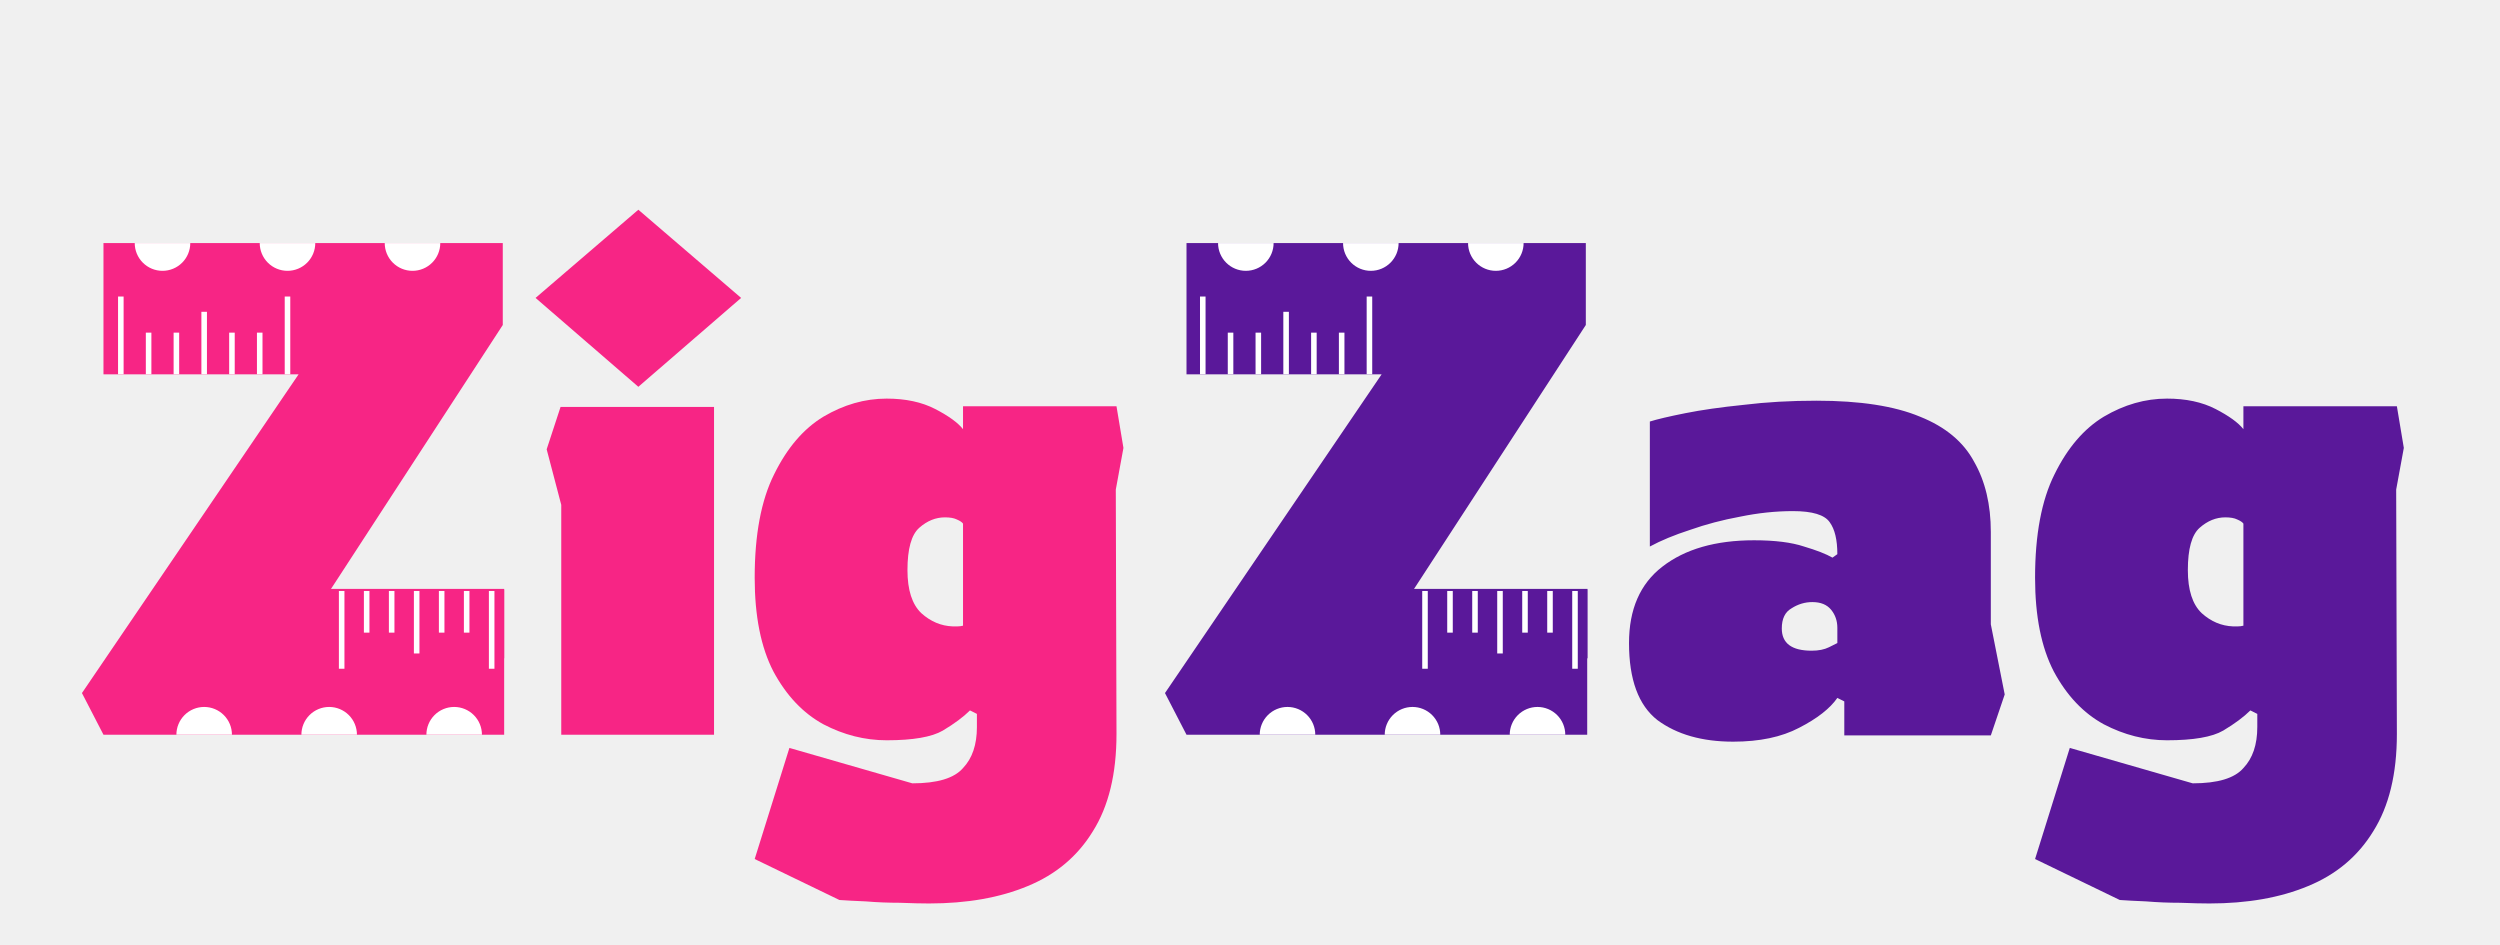
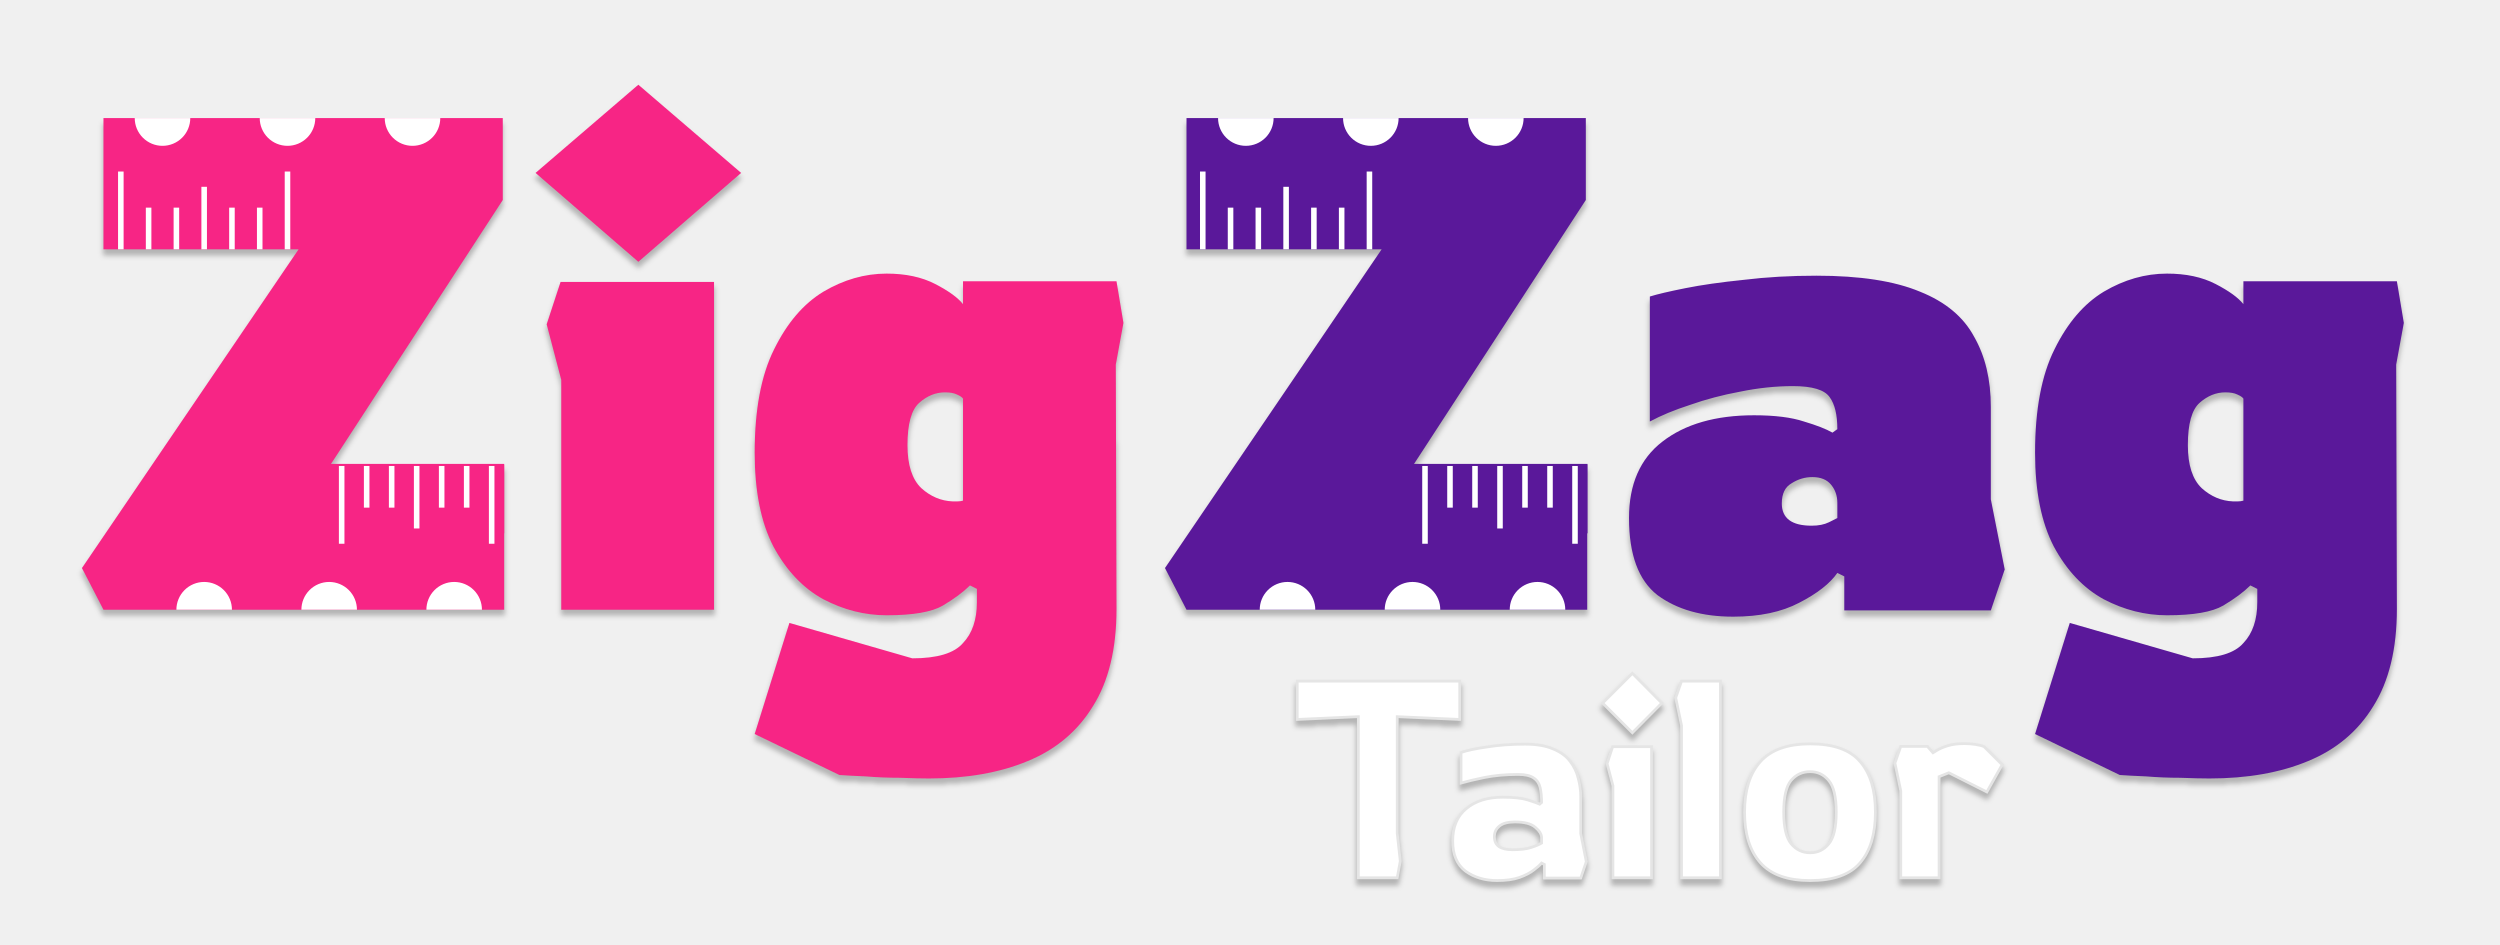
<svg xmlns="http://www.w3.org/2000/svg" width="1800" height="680" viewBox="0 0 1800 680" fill="none">
-   <path d="M74.5 529L59 499L215 269.5H74.5V175H362V234L231.5 434.5H247L363 424.5V529H74.5ZM459.602 278.5L385.602 214.5L459.602 151L533.602 214.5L459.602 278.5ZM404.102 529V363.5L393.602 323.5L403.602 293H514.102V529H404.102ZM668.875 650.5C663.542 650.5 656.542 650.333 647.875 650C639.542 650 631.375 649.667 623.375 649C615.375 648.667 609.042 648.333 604.375 648L543.375 618.5L568.375 538.5L656.875 564C674.875 564 687.042 560.333 693.375 553C700.042 546 703.375 536.167 703.375 523.5V514L698.375 511.5C693.708 516.167 687.208 521 678.875 526C670.875 530.667 657.375 533 638.375 533C622.708 533 607.542 529.167 592.875 521.5C578.208 513.5 566.208 500.833 556.875 483.5C547.875 466.167 543.375 443.667 543.375 416C543.375 385 548.042 360.167 557.375 341.5C566.708 322.5 578.542 308.667 592.875 300C607.542 291.333 622.708 287 638.375 287C652.042 287 663.708 289.5 673.375 294.5C683.042 299.5 689.708 304.333 693.375 309V292.5H803.875L808.875 322.5L803.375 352.5L803.875 528.5C803.875 557.167 798.208 580.5 786.875 598.5C775.875 616.5 760.208 629.667 739.875 638C719.875 646.333 696.208 650.5 668.875 650.5ZM685.875 451C687.208 451 688.375 451 689.375 451C690.708 451 692.042 450.833 693.375 450.5V377C692.708 376 691.208 375 688.875 374C686.875 373 684.042 372.5 680.375 372.5C673.708 372.5 667.542 375 661.875 380C656.208 385 653.375 395.167 653.375 410.5C653.375 424.833 656.708 435.167 663.375 441.5C670.042 447.5 677.542 450.667 685.875 451Z" fill="#F72585" />
-   <path d="M854.285 529L838.785 499L994.785 269.5H854.285V175H1141.79V234L1011.29 434.5H1026.79L1142.79 424.5V529H854.285ZM1247.89 534C1225.55 534 1207.39 528.833 1193.39 518.5C1179.72 507.833 1172.89 489.333 1172.89 463C1172.89 438.667 1180.89 420.333 1196.89 408C1213.22 395.333 1235.22 389 1262.89 389C1277.89 389 1289.89 390.5 1298.89 393.5C1307.89 396.167 1314.72 398.833 1319.39 401.5L1322.89 399C1322.89 388.667 1321.05 381 1317.39 376C1313.72 370.667 1304.89 368 1290.89 368C1278.55 368 1265.89 369.333 1252.89 372C1240.22 374.333 1228.22 377.5 1216.89 381.5C1205.55 385.167 1195.89 389.167 1187.89 393.5V303.5C1193.22 301.833 1201.72 299.833 1213.39 297.5C1225.05 295.167 1239.05 293.167 1255.39 291.5C1271.72 289.5 1289.22 288.5 1307.89 288.5C1339.22 288.5 1364.05 292.333 1382.39 300C1400.72 307.333 1413.72 318.167 1421.39 332.5C1429.39 346.5 1433.39 363.333 1433.39 383V449.5L1443.39 500L1433.39 529.5H1327.89V505L1322.89 502.5C1317.55 510.167 1308.39 517.333 1295.39 524C1282.72 530.667 1266.89 534 1247.89 534ZM1304.39 468.5C1309.39 468.5 1313.55 467.667 1316.89 466C1320.22 464.333 1322.22 463.333 1322.89 463V452C1322.89 447 1321.39 442.667 1318.39 439C1315.39 435.333 1310.89 433.5 1304.89 433.5C1299.55 433.5 1294.55 435 1289.89 438C1285.22 440.667 1282.89 445.5 1282.89 452.5C1282.89 463.167 1290.05 468.5 1304.39 468.5ZM1590.75 650.5C1585.42 650.5 1578.42 650.333 1569.75 650C1561.42 650 1553.25 649.667 1545.25 649C1537.25 648.667 1530.92 648.333 1526.25 648L1465.25 618.5L1490.25 538.5L1578.75 564C1596.75 564 1608.92 560.333 1615.25 553C1621.92 546 1625.25 536.167 1625.25 523.5V514L1620.25 511.5C1615.58 516.167 1609.08 521 1600.75 526C1592.75 530.667 1579.25 533 1560.25 533C1544.58 533 1529.42 529.167 1514.75 521.5C1500.08 513.5 1488.08 500.833 1478.75 483.5C1469.75 466.167 1465.25 443.667 1465.25 416C1465.25 385 1469.92 360.167 1479.25 341.5C1488.58 322.5 1500.42 308.667 1514.75 300C1529.42 291.333 1544.58 287 1560.25 287C1573.92 287 1585.58 289.5 1595.25 294.5C1604.92 299.5 1611.58 304.333 1615.25 309V292.5H1725.75L1730.75 322.5L1725.25 352.5L1725.75 528.5C1725.75 557.167 1720.08 580.5 1708.75 598.5C1697.75 616.5 1682.08 629.667 1661.75 638C1641.75 646.333 1618.08 650.5 1590.75 650.5ZM1607.75 451C1609.08 451 1610.25 451 1611.25 451C1612.58 451 1613.92 450.833 1615.25 450.5V377C1614.58 376 1613.08 375 1610.75 374C1608.75 373 1605.92 372.5 1602.25 372.5C1595.58 372.5 1589.42 375 1583.75 380C1578.08 385 1575.25 395.167 1575.25 410.5C1575.25 424.833 1578.58 435.167 1585.25 441.5C1591.92 447.5 1599.42 450.667 1607.75 451Z" fill="#5A189A" />
-   <path d="M137 175C137 177.626 136.483 180.227 135.478 182.654C134.472 185.08 132.999 187.285 131.142 189.142C129.285 190.999 127.08 192.472 124.654 193.478C122.227 194.483 119.626 195 117 195C114.374 195 111.773 194.483 109.346 193.478C106.92 192.472 104.715 190.999 102.858 189.142C101.001 187.285 99.528 185.08 98.522 182.654C97.517 180.227 97 177.626 97 175L117 175H137Z" fill="white" />
-   <path d="M227 175C227 180.304 224.893 185.391 221.142 189.142C217.391 192.893 212.304 195 207 195C201.696 195 196.609 192.893 192.858 189.142C189.107 185.391 187 180.304 187 175L207 175H227Z" fill="white" />
-   <path d="M317 175C317 177.626 316.483 180.227 315.478 182.654C314.472 185.08 312.999 187.285 311.142 189.142C309.285 190.999 307.08 192.472 304.654 193.478C302.227 194.483 299.626 195 297 195C294.374 195 291.773 194.483 289.346 193.478C286.92 192.472 284.715 190.999 282.858 189.142C281.001 187.285 279.528 185.08 278.522 182.654C277.517 180.227 277 177.626 277 175L297 175H317Z" fill="white" />
-   <path d="M167 529C167 526.374 166.483 523.773 165.478 521.346C164.472 518.92 162.999 516.715 161.142 514.858C159.285 513.001 157.08 511.528 154.654 510.522C152.227 509.517 149.626 509 147 509C144.374 509 141.773 509.517 139.346 510.522C136.92 511.528 134.715 513.001 132.858 514.858C131.001 516.715 129.528 518.92 128.522 521.346C127.517 523.773 127 526.374 127 529L147 529H167Z" fill="white" />
-   <path d="M257 529C257 523.696 254.893 518.609 251.142 514.858C247.391 511.107 242.304 509 237 509C231.696 509 226.609 511.107 222.858 514.858C219.107 518.609 217 523.696 217 529L237 529H257Z" fill="white" />
-   <path d="M347 529C347 523.696 344.893 518.609 341.142 514.858C337.391 511.107 332.304 509 327 509C321.696 509 316.609 511.107 312.858 514.858C309.107 518.609 307 523.696 307 529L327 529H347Z" fill="white" />
-   <path d="M917 175C917 180.304 914.893 185.391 911.142 189.142C907.391 192.893 902.304 195 897 195C891.696 195 886.609 192.893 882.858 189.142C879.107 185.391 877 180.304 877 175L897 175H917Z" fill="white" />
-   <path d="M1007 175C1007 177.626 1006.48 180.227 1005.48 182.654C1004.47 185.08 1003 187.285 1001.14 189.142C999.285 190.999 997.08 192.472 994.654 193.478C992.227 194.483 989.626 195 987 195C984.374 195 981.773 194.483 979.346 193.478C976.92 192.472 974.715 190.999 972.858 189.142C971.001 187.285 969.528 185.08 968.522 182.654C967.517 180.227 967 177.626 967 175L987 175H1007Z" fill="white" />
-   <path d="M1097 175C1097 180.304 1094.89 185.391 1091.14 189.142C1087.39 192.893 1082.3 195 1077 195C1071.7 195 1066.61 192.893 1062.86 189.142C1059.11 185.391 1057 180.304 1057 175L1077 175H1097Z" fill="white" />
-   <path d="M947 529C947 523.696 944.893 518.609 941.142 514.858C937.391 511.107 932.304 509 927 509C921.696 509 916.609 511.107 912.858 514.858C909.107 518.609 907 523.696 907 529L927 529H947Z" fill="white" />
-   <path d="M1037 529C1037 526.374 1036.48 523.773 1035.48 521.346C1034.47 518.92 1033 516.715 1031.14 514.858C1029.28 513.001 1027.08 511.528 1024.65 510.522C1022.23 509.517 1019.63 509 1017 509C1014.37 509 1011.77 509.517 1009.35 510.522C1006.92 511.528 1004.72 513.001 1002.86 514.858C1001 516.715 999.528 518.92 998.522 521.346C997.517 523.773 997 526.374 997 529L1017 529H1037Z" fill="white" />
-   <path d="M1127 529C1127 523.696 1124.89 518.609 1121.14 514.858C1117.39 511.107 1112.3 509 1107 509C1101.7 509 1096.61 511.107 1092.86 514.858C1089.11 518.609 1087 523.696 1087 529L1107 529H1127Z" fill="white" />
-   <rect x="1006" y="424" width="137" height="50" fill="#5A189A" />
-   <line x1="87" y1="213.5" x2="87" y2="269.5" stroke="white" stroke-width="4" />
-   <line x1="207" y1="213.5" x2="207" y2="269.5" stroke="white" stroke-width="4" />
-   <line x1="187" y1="239.5" x2="187" y2="269.5" stroke="white" stroke-width="4" />
-   <line x1="167" y1="239.5" x2="167" y2="269.5" stroke="white" stroke-width="4" />
-   <line x1="127" y1="239.5" x2="127" y2="269.5" stroke="white" stroke-width="4" />
-   <line x1="147" y1="224.5" x2="147" y2="269.5" stroke="white" stroke-width="4" />
-   <line x1="107" y1="239.5" x2="107" y2="269.5" stroke="white" stroke-width="4" />
-   <line x1="866" y1="213.5" x2="866" y2="269.5" stroke="white" stroke-width="4" />
-   <line x1="986" y1="213.5" x2="986" y2="269.5" stroke="white" stroke-width="4" />
-   <line x1="966" y1="239.5" x2="966" y2="269.5" stroke="white" stroke-width="4" />
-   <line x1="946" y1="239.5" x2="946" y2="269.5" stroke="white" stroke-width="4" />
-   <line x1="906" y1="239.5" x2="906" y2="269.5" stroke="white" stroke-width="4" />
-   <line x1="926" y1="224.5" x2="926" y2="269.5" stroke="white" stroke-width="4" />
-   <line x1="886" y1="239.5" x2="886" y2="269.5" stroke="white" stroke-width="4" />
-   <line x1="1134" y1="481.5" x2="1134" y2="425.5" stroke="white" stroke-width="4" />
-   <line x1="1026" y1="481.5" x2="1026" y2="425.5" stroke="white" stroke-width="4" />
-   <line x1="1044" y1="455.5" x2="1044" y2="425.5" stroke="white" stroke-width="4" />
-   <line x1="1062" y1="455.5" x2="1062" y2="425.5" stroke="white" stroke-width="4" />
-   <line x1="1098" y1="455.5" x2="1098" y2="425.5" stroke="white" stroke-width="4" />
-   <line x1="1080" y1="470.5" x2="1080" y2="425.5" stroke="white" stroke-width="4" />
-   <line x1="1116" y1="455.5" x2="1116" y2="425.5" stroke="white" stroke-width="4" />
-   <rect x="226" y="424" width="137" height="50" fill="#F72585" />
-   <line x1="354" y1="481.5" x2="354" y2="425.5" stroke="white" stroke-width="4" />
-   <line x1="246" y1="481.5" x2="246" y2="425.5" stroke="white" stroke-width="4" />
-   <line x1="264" y1="455.5" x2="264" y2="425.5" stroke="white" stroke-width="4" />
-   <line x1="282" y1="455.5" x2="282" y2="425.5" stroke="white" stroke-width="4" />
-   <line x1="318" y1="455.5" x2="318" y2="425.5" stroke="white" stroke-width="4" />
-   <line x1="300" y1="470.5" x2="300" y2="425.5" stroke="white" stroke-width="4" />
-   <line x1="336" y1="455.5" x2="336" y2="425.5" stroke="white" stroke-width="4" />
+   <g clip-path="url(#clip0)">
+     <g filter="url(#filter0_d)">
+       <path d="M74.5 439L59 409L215 179.5H74.5V85H362V144L231.5 344.5H247L363 334.5V439H74.5ZM459.602 188.5L385.602 124.5L459.602 61L533.602 124.5L459.602 188.5ZM404.102 439V273.5L393.602 233.5L403.602 203H514.102V439H404.102ZM668.875 560.5C663.542 560.5 656.542 560.333 647.875 560C639.542 560 631.375 559.667 623.375 559C615.375 558.667 609.042 558.333 604.375 558L543.375 528.5L568.375 448.5L656.875 474C674.875 474 687.042 470.333 693.375 463C700.042 456 703.375 446.167 703.375 433.5V424L698.375 421.5C693.708 426.167 687.208 431 678.875 436C670.875 440.667 657.375 443 638.375 443C622.708 443 607.542 439.167 592.875 431.5C578.208 423.5 566.208 410.833 556.875 393.5C547.875 376.167 543.375 353.667 543.375 326C543.375 295 548.042 270.167 557.375 251.5C566.708 232.5 578.542 218.667 592.875 210C607.542 201.333 622.708 197 638.375 197C652.042 197 663.708 199.5 673.375 204.5C683.042 209.5 689.708 214.333 693.375 219V202.5H803.875L808.875 232.5L803.375 262.5L803.875 438.5C803.875 467.167 798.208 490.5 786.875 508.5C775.875 526.5 760.208 539.667 739.875 548C719.875 556.333 696.208 560.5 668.875 560.5ZM685.875 361C687.208 361 688.375 361 689.375 361C690.708 361 692.042 360.833 693.375 360.5V287C692.708 286 691.208 285 688.875 284C686.875 283 684.042 282.5 680.375 282.5C673.708 282.5 667.542 285 661.875 290C656.208 295 653.375 305.167 653.375 320.5C653.375 334.833 656.708 345.167 663.375 351.5C670.042 357.5 677.542 360.667 685.875 361Z" fill="#F72585" />
+       <path d="M854.285 439L838.785 409L994.785 179.5H854.285V85H1141.79V144L1011.29 344.5H1026.79L1142.79 334.5V439H854.285ZM1247.89 444C1225.55 444 1207.39 438.833 1193.39 428.5C1179.72 417.833 1172.89 399.333 1172.89 373C1172.89 348.667 1180.89 330.333 1196.89 318C1213.22 305.333 1235.22 299 1262.89 299C1277.89 299 1289.89 300.5 1298.89 303.5C1307.89 306.167 1314.72 308.833 1319.39 311.5L1322.89 309C1322.89 298.667 1321.05 291 1317.39 286C1313.72 280.667 1304.89 278 1290.89 278C1278.55 278 1265.89 279.333 1252.89 282C1240.22 284.333 1228.22 287.5 1216.89 291.5C1205.55 295.167 1195.89 299.167 1187.89 303.5V213.5C1193.22 211.833 1201.72 209.833 1213.39 207.5C1225.05 205.167 1239.05 203.167 1255.39 201.5C1271.72 199.5 1289.22 198.5 1307.89 198.5C1339.22 198.5 1364.05 202.333 1382.39 210C1400.72 217.333 1413.72 228.167 1421.39 242.5C1429.39 256.5 1433.39 273.333 1433.39 293V359.5L1443.39 410L1433.39 439.5H1327.89V415L1322.89 412.5C1317.55 420.167 1308.39 427.333 1295.39 434C1282.72 440.667 1266.89 444 1247.89 444ZM1304.39 378.5C1309.39 378.5 1313.55 377.667 1316.89 376C1320.22 374.333 1322.22 373.333 1322.89 373V362C1322.89 357 1321.39 352.667 1318.39 349C1315.39 345.333 1310.89 343.5 1304.89 343.5C1299.55 343.5 1294.55 345 1289.89 348C1285.22 350.667 1282.89 355.5 1282.89 362.5C1282.89 373.167 1290.05 378.5 1304.39 378.5ZM1590.75 560.5C1585.42 560.5 1578.42 560.333 1569.75 560C1561.42 560 1553.25 559.667 1545.25 559C1537.25 558.667 1530.92 558.333 1526.25 558L1465.25 528.5L1490.25 448.5L1578.75 474C1596.75 474 1608.92 470.333 1615.25 463C1621.92 456 1625.25 446.167 1625.25 433.5V424L1620.25 421.5C1615.58 426.167 1609.08 431 1600.75 436C1592.75 440.667 1579.25 443 1560.25 443C1544.58 443 1529.42 439.167 1514.75 431.5C1500.08 423.5 1488.08 410.833 1478.75 393.5C1469.75 376.167 1465.25 353.667 1465.25 326C1465.25 295 1469.92 270.167 1479.25 251.5C1488.58 232.5 1500.42 218.667 1514.75 210C1529.42 201.333 1544.58 197 1560.25 197C1573.92 197 1585.58 199.5 1595.25 204.5C1604.92 209.5 1611.58 214.333 1615.25 219V202.5H1725.75L1730.75 232.5L1725.25 262.5L1725.75 438.5C1725.75 467.167 1720.08 490.5 1708.75 508.5C1697.75 526.5 1682.08 539.667 1661.75 548C1641.75 556.333 1618.08 560.5 1590.75 560.5ZM1607.75 361C1609.08 361 1610.25 361 1611.25 361C1612.58 361 1613.92 360.833 1615.25 360.5V287C1614.58 286 1613.08 285 1610.75 284C1608.75 283 1605.92 282.5 1602.25 282.5C1595.58 282.5 1589.42 285 1583.75 290C1578.08 295 1575.25 305.167 1575.25 320.5C1575.25 334.833 1578.58 345.167 1585.25 351.5C1591.92 357.5 1599.42 360.667 1607.75 361Z" fill="#5A189A" />
+     </g>
+     <path d="M137 85C137 87.626 136.483 90.227 135.478 92.654C134.472 95.08 132.999 97.285 131.142 99.142C129.285 100.999 127.08 102.472 124.654 103.478C122.227 104.483 119.626 105 117 105C114.374 105 111.773 104.483 109.346 103.478C106.92 102.472 104.715 100.999 102.858 99.142C101.001 97.285 99.528 95.08 98.522 92.654C97.517 90.227 97 87.626 97 85L117 85H137Z" fill="white" />
+     <path d="M227 85C227 90.304 224.893 95.391 221.142 99.142C217.391 102.893 212.304 105 207 105C201.696 105 196.609 102.893 192.858 99.142C189.107 95.391 187 90.304 187 85L207 85H227Z" fill="white" />
+     <path d="M317 85C317 87.626 316.483 90.227 315.478 92.654C314.472 95.08 312.999 97.285 311.142 99.142C309.285 100.999 307.08 102.472 304.654 103.478C302.227 104.483 299.626 105 297 105C294.374 105 291.773 104.483 289.346 103.478C286.92 102.472 284.715 100.999 282.858 99.142C281.001 97.285 279.528 95.08 278.522 92.654C277.517 90.227 277 87.626 277 85L297 85H317Z" fill="white" />
+     <path d="M167 439C167 436.374 166.483 433.773 165.478 431.346C164.472 428.92 162.999 426.715 161.142 424.858C159.285 423.001 157.08 421.528 154.654 420.522C152.227 419.517 149.626 419 147 419C144.374 419 141.773 419.517 139.346 420.522C136.92 421.528 134.715 423.001 132.858 424.858C131.001 426.715 129.528 428.92 128.522 431.346C127.517 433.773 127 436.374 127 439L147 439H167Z" fill="white" />
+     <path d="M257 439C257 433.696 254.893 428.609 251.142 424.858C247.391 421.107 242.304 419 237 419C231.696 419 226.609 421.107 222.858 424.858C219.107 428.609 217 433.696 217 439L237 439H257Z" fill="white" />
+     <path d="M347 439C347 433.696 344.893 428.609 341.142 424.858C337.391 421.107 332.304 419 327 419C321.696 419 316.609 421.107 312.858 424.858C309.107 428.609 307 433.696 307 439L327 439H347Z" fill="white" />
+     <path d="M917 85C917 90.304 914.893 95.391 911.142 99.142C907.391 102.893 902.304 105 897 105C891.696 105 886.609 102.893 882.858 99.142C879.107 95.391 877 90.304 877 85L897 85H917Z" fill="white" />
+     <path d="M1007 85C1007 87.626 1006.48 90.227 1005.48 92.654C1004.47 95.08 1003 97.285 1001.14 99.142C999.285 100.999 997.08 102.472 994.654 103.478C992.227 104.483 989.626 105 987 105C984.374 105 981.773 104.483 979.346 103.478C976.92 102.472 974.715 100.999 972.858 99.142C971.001 97.285 969.528 95.08 968.522 92.654C967.517 90.227 967 87.626 967 85L987 85H1007Z" fill="white" />
+     <path d="M1097 85C1097 90.304 1094.89 95.391 1091.14 99.142C1087.39 102.893 1082.3 105 1077 105C1071.7 105 1066.61 102.893 1062.86 99.142C1059.11 95.391 1057 90.304 1057 85L1077 85H1097Z" fill="white" />
+     <path d="M947 439C947 433.696 944.893 428.609 941.142 424.858C937.391 421.107 932.304 419 927 419C921.696 419 916.609 421.107 912.858 424.858C909.107 428.609 907 433.696 907 439L927 439H947Z" fill="white" />
+     <path d="M1037 439C1037 436.374 1036.48 433.773 1035.48 431.346C1034.47 428.92 1033 426.715 1031.14 424.858C1029.28 423.001 1027.08 421.528 1024.65 420.522C1022.23 419.517 1019.63 419 1017 419C1014.37 419 1011.77 419.517 1009.35 420.522C1006.92 421.528 1004.72 423.001 1002.86 424.858C1001 426.715 999.528 428.92 998.522 431.346C997.517 433.773 997 436.374 997 439L1017 439H1037Z" fill="white" />
+     <path d="M1127 439C1127 433.696 1124.89 428.609 1121.14 424.858C1117.39 421.107 1112.3 419 1107 419C1101.7 419 1096.61 421.107 1092.86 424.858C1089.11 428.609 1087 433.696 1087 439L1107 439H1127Z" fill="white" />
+     <rect x="1006" y="334" width="137" height="50" fill="#5A189A" />
+     <line x1="87" y1="123.5" x2="87" y2="179.5" stroke="white" stroke-width="4" />
+     <line x1="207" y1="123.5" x2="207" y2="179.5" stroke="white" stroke-width="4" />
+     <line x1="187" y1="149.5" x2="187" y2="179.5" stroke="white" stroke-width="4" />
+     <line x1="167" y1="149.5" x2="167" y2="179.5" stroke="white" stroke-width="4" />
+     <line x1="127" y1="149.5" x2="127" y2="179.5" stroke="white" stroke-width="4" />
+     <line x1="147" y1="134.5" x2="147" y2="179.5" stroke="white" stroke-width="4" />
+     <line x1="107" y1="149.5" x2="107" y2="179.5" stroke="white" stroke-width="4" />
+     <line x1="866" y1="123.5" x2="866" y2="179.5" stroke="white" stroke-width="4" />
+     <line x1="986" y1="123.5" x2="986" y2="179.5" stroke="white" stroke-width="4" />
+     <line x1="966" y1="149.5" x2="966" y2="179.5" stroke="white" stroke-width="4" />
+     <line x1="946" y1="149.5" x2="946" y2="179.5" stroke="white" stroke-width="4" />
+     <line x1="906" y1="149.5" x2="906" y2="179.5" stroke="white" stroke-width="4" />
+     <line x1="926" y1="134.5" x2="926" y2="179.5" stroke="white" stroke-width="4" />
+     <line x1="886" y1="149.5" x2="886" y2="179.5" stroke="white" stroke-width="4" />
+     <line x1="1134" y1="391.5" x2="1134" y2="335.5" stroke="white" stroke-width="4" />
+     <line x1="1026" y1="391.5" x2="1026" y2="335.5" stroke="white" stroke-width="4" />
+     <line x1="1044" y1="365.5" x2="1044" y2="335.5" stroke="white" stroke-width="4" />
+     <line x1="1062" y1="365.5" x2="1062" y2="335.5" stroke="white" stroke-width="4" />
+     <line x1="1098" y1="365.5" x2="1098" y2="335.5" stroke="white" stroke-width="4" />
+     <line x1="1080" y1="380.5" x2="1080" y2="335.5" stroke="white" stroke-width="4" />
+     <line x1="1116" y1="365.5" x2="1116" y2="335.5" stroke="white" stroke-width="4" />
+     <rect x="226" y="334" width="137" height="50" fill="#F72585" />
+     <line x1="354" y1="391.5" x2="354" y2="335.5" stroke="white" stroke-width="4" />
+     <line x1="246" y1="391.5" x2="246" y2="335.5" stroke="white" stroke-width="4" />
+     <line x1="264" y1="365.5" x2="264" y2="335.5" stroke="white" stroke-width="4" />
+     <line x1="282" y1="365.5" x2="282" y2="335.5" stroke="white" stroke-width="4" />
+     <line x1="318" y1="365.5" x2="318" y2="335.5" stroke="white" stroke-width="4" />
+     <line x1="300" y1="380.5" x2="300" y2="335.5" stroke="white" stroke-width="4" />
+     <line x1="336" y1="365.5" x2="336" y2="335.5" stroke="white" stroke-width="4" />
+     <g filter="url(#filter1_d)">
+       <path d="M978 632V516L934 518V490.4H1051V518L1006 516V600L1008.2 620L1006 632H978ZM1077.94 634C1069 634 1061.4 631.733 1055.14 627.2C1049 622.533 1045.94 615.333 1045.94 605.6C1045.94 595.333 1049.2 587.533 1055.74 582.2C1062.27 576.733 1071 574 1081.94 574C1089.94 574 1096 574.667 1100.14 576C1104.4 577.333 1107.2 578.333 1108.54 579L1109.94 577.8C1109.94 573.8 1109.6 570.267 1108.94 567.2C1108.27 564.133 1106.74 561.8 1104.34 560.2C1101.94 558.467 1098.2 557.6 1093.14 557.6C1084.07 557.6 1075.94 558.333 1068.74 559.8C1061.67 561.267 1056.07 562.6 1051.94 563.8V541.8C1056.07 540.333 1062.34 539 1070.74 537.8C1079.14 536.467 1088.2 535.8 1097.94 535.8C1106.2 535.8 1112.94 536.933 1118.14 539.2C1123.47 541.333 1127.54 544.267 1130.34 548C1133.27 551.733 1135.27 555.867 1136.34 560.4C1137.54 564.8 1138.14 569.2 1138.14 573.6V600.2L1142.14 620.4L1138.14 632.2H1111.94V622.4L1109.94 621.4C1108.87 622.733 1107 624.4 1104.34 626.4C1101.8 628.4 1098.34 630.2 1093.94 631.8C1089.67 633.267 1084.34 634 1077.94 634ZM1088.94 611.8C1094.67 611.8 1099.14 611.267 1102.34 610.2C1105.67 609.133 1108.2 608.067 1109.94 607V603.2C1109.94 600.667 1108.4 598.133 1105.34 595.6C1102.4 593.067 1097.54 591.8 1090.74 591.8C1085.67 591.8 1081.94 592.8 1079.54 594.8C1077.14 596.8 1075.94 599.333 1075.94 602.4C1075.94 605.6 1077.07 608 1079.34 609.6C1081.6 611.067 1084.8 611.8 1088.94 611.8ZM1175.31 527.6L1153.91 506.2L1175.31 484.8L1196.51 506.2L1175.31 527.6ZM1161.31 632V565.8L1157.11 549.8L1161.11 537.6H1189.11V632H1161.31ZM1210.71 632V522.4L1206.51 502.4L1210.71 490.4H1238.71V632H1210.71ZM1303.29 634C1287.03 634 1275.09 629.733 1267.49 621.2C1259.89 612.667 1256.09 600.533 1256.09 584.8C1256.09 568.933 1259.89 556.8 1267.49 548.4C1275.09 539.867 1287.03 535.6 1303.29 535.6C1320.09 535.6 1332.09 539.867 1339.29 548.4C1346.63 556.8 1350.29 568.933 1350.29 584.8C1350.29 600.533 1346.63 612.667 1339.29 621.2C1332.09 629.733 1320.09 634 1303.29 634ZM1303.29 614C1308.76 614 1313.23 611.867 1316.69 607.6C1320.29 603.333 1322.09 595.733 1322.09 584.8C1322.09 573.867 1320.29 566.267 1316.69 562C1313.23 557.733 1308.76 555.6 1303.29 555.6C1297.69 555.6 1293.09 557.733 1289.49 562C1286.03 566.267 1284.29 573.867 1284.29 584.8C1284.29 595.733 1286.09 603.333 1289.69 607.6C1293.29 611.867 1297.83 614 1303.29 614ZM1368.54 632V569.4L1364.34 549.4L1368.54 537.4H1387.74L1391.74 542C1391.74 542 1392.61 541.467 1394.34 540.4C1396.21 539.2 1398.81 538.067 1402.14 537C1405.48 535.933 1409.54 535.4 1414.34 535.4C1417.01 535.4 1419.68 535.6 1422.34 536C1425.01 536.4 1427.08 536.933 1428.54 537.6L1441.54 550.6L1430.54 570.2L1403.14 556.4L1396.14 559.2V632H1368.54Z" fill="white" />
+       <path d="M978 632H977V633H978V632ZM978 516H979V514.954L977.955 515.001L978 516ZM934 518H933V519.046L934.045 518.999L934 518ZM934 490.4V489.4H933V490.4H934ZM1051 490.4H1052V489.4H1051V490.4ZM1051 518L1050.96 518.999L1052 519.045V518H1051ZM1006 516L1006.04 515.001L1005 514.955V516H1006ZM1006 600H1005V600.055L1005.01 600.109L1006 600ZM1008.2 620L1009.18 620.18L1009.21 620.036L1009.19 619.891L1008.2 620ZM1006 632V633H1006.83L1006.98 632.18L1006 632ZM979 632V516H977V632H979ZM977.955 515.001L933.955 517.001L934.045 518.999L978.045 516.999L977.955 515.001ZM935 518V490.4H933V518H935ZM934 491.4H1051V489.4H934V491.4ZM1050 490.4V518H1052V490.4H1050ZM1051.04 517.001L1006.04 515.001L1005.96 516.999L1050.96 518.999L1051.04 517.001ZM1005 516V600H1007V516H1005ZM1005.01 600.109L1007.21 620.109L1009.19 619.891L1006.99 599.891L1005.01 600.109ZM1007.22 619.82L1005.02 631.82L1006.98 632.18L1009.18 620.18L1007.22 619.82ZM1006 631H978V633H1006V631ZM1055.14 627.2L1054.53 627.996L1054.54 628.003L1054.55 628.01L1055.14 627.2ZM1055.74 582.2L1056.37 582.975L1056.38 582.967L1055.74 582.2ZM1100.14 576L1099.83 576.952L1099.84 576.954L1100.14 576ZM1108.54 579L1108.09 579.894L1108.68 580.191L1109.19 579.759L1108.54 579ZM1109.94 577.8L1110.59 578.559L1110.94 578.26V577.8H1109.94ZM1108.94 567.2L1109.91 566.988L1109.91 566.988L1108.94 567.2ZM1104.34 560.2L1103.75 561.011L1103.77 561.022L1103.78 561.032L1104.34 560.2ZM1068.74 559.8L1068.54 558.82L1068.53 558.821L1068.74 559.8ZM1051.94 563.8H1050.94V565.132L1052.22 564.76L1051.94 563.8ZM1051.94 541.8L1051.6 540.858L1050.94 541.094V541.8H1051.94ZM1070.74 537.8L1070.88 538.79L1070.89 538.789L1070.89 538.788L1070.74 537.8ZM1118.14 539.2L1117.74 540.117L1117.75 540.123L1117.77 540.128L1118.14 539.2ZM1130.34 548L1129.54 548.6L1129.54 548.609L1129.55 548.618L1130.34 548ZM1136.34 560.4L1135.36 560.629L1135.37 560.646L1135.37 560.663L1136.34 560.4ZM1138.14 600.2H1137.14V600.298L1137.16 600.394L1138.14 600.2ZM1142.14 620.4L1143.08 620.721L1143.17 620.468L1143.12 620.206L1142.14 620.4ZM1138.14 632.2V633.2H1138.85L1139.08 632.521L1138.14 632.2ZM1111.94 632.2H1110.94V633.2H1111.94V632.2ZM1111.94 622.4H1112.94V621.782L1112.38 621.506L1111.94 622.4ZM1109.94 621.4L1110.38 620.506L1109.66 620.144L1109.16 620.775L1109.94 621.4ZM1104.34 626.4L1103.74 625.6L1103.73 625.607L1103.72 625.615L1104.34 626.4ZM1093.94 631.8L1094.26 632.746L1094.27 632.743L1094.28 632.74L1093.94 631.8ZM1102.34 610.2L1102.03 609.248L1102.02 609.251L1102.34 610.2ZM1109.94 607L1110.46 607.852L1110.94 607.559V607H1109.94ZM1105.34 595.6L1104.68 596.357L1104.69 596.364L1104.7 596.371L1105.34 595.6ZM1079.54 594.8L1080.18 595.568L1080.18 595.568L1079.54 594.8ZM1079.34 609.6L1078.76 610.417L1078.78 610.429L1078.79 610.44L1079.34 609.6ZM1077.94 633C1069.18 633 1061.79 630.781 1055.72 626.39L1054.55 628.01C1061.01 632.685 1068.83 635 1077.94 635V633ZM1055.74 626.404C1049.92 621.975 1046.94 615.112 1046.94 605.6H1044.94C1044.94 615.555 1048.09 623.091 1054.53 627.996L1055.74 626.404ZM1046.94 605.6C1046.94 595.562 1050.12 588.077 1056.37 582.975L1055.11 581.425C1048.29 586.99 1044.94 595.105 1044.94 605.6H1046.94ZM1056.38 582.967C1062.69 577.689 1071.17 575 1081.94 575V573C1070.84 573 1061.86 575.777 1055.1 581.433L1056.38 582.967ZM1081.94 575C1089.91 575 1095.85 575.667 1099.83 576.952L1100.44 575.048C1096.16 573.667 1089.97 573 1081.94 573V575ZM1099.84 576.954C1104.12 578.292 1106.84 579.27 1108.09 579.894L1108.98 578.106C1107.57 577.397 1104.69 576.375 1100.44 575.046L1099.84 576.954ZM1109.19 579.759L1110.59 578.559L1109.29 577.041L1107.89 578.241L1109.19 579.759ZM1110.94 577.8C1110.94 573.747 1110.6 570.14 1109.91 566.988L1107.96 567.412C1108.61 570.393 1108.94 573.853 1108.94 577.8H1110.94ZM1109.91 566.988C1109.2 563.692 1107.53 561.125 1104.89 559.368L1103.78 561.032C1105.95 562.475 1107.34 564.575 1107.96 567.412L1109.91 566.988ZM1104.92 559.389C1102.27 557.473 1098.28 556.6 1093.14 556.6V558.6C1098.13 558.6 1101.61 559.461 1103.75 561.011L1104.92 559.389ZM1093.14 556.6C1084.02 556.6 1075.82 557.337 1068.54 558.82L1068.94 560.78C1076.06 559.329 1084.12 558.6 1093.14 558.6V556.6ZM1068.53 558.821C1061.46 560.29 1055.83 561.629 1051.66 562.84L1052.22 564.76C1056.31 563.571 1061.88 562.244 1068.94 560.779L1068.53 558.821ZM1052.94 563.8V541.8H1050.94V563.8H1052.94ZM1052.27 542.742C1056.31 541.31 1062.5 539.988 1070.88 538.79L1070.6 536.81C1062.18 538.012 1055.83 539.357 1051.6 540.858L1052.27 542.742ZM1070.89 538.788C1079.24 537.464 1088.25 536.8 1097.94 536.8V534.8C1088.16 534.8 1079.04 535.47 1070.58 536.812L1070.89 538.788ZM1097.94 536.8C1106.12 536.8 1112.71 537.924 1117.74 540.117L1118.54 538.283C1113.17 535.943 1106.28 534.8 1097.94 534.8V536.8ZM1117.77 540.128C1122.97 542.209 1126.87 545.044 1129.54 548.6L1131.14 547.4C1128.2 543.489 1123.97 540.457 1118.51 538.272L1117.77 540.128ZM1129.55 548.618C1132.4 552.239 1134.33 556.24 1135.36 560.629L1137.31 560.171C1136.21 555.493 1134.15 551.228 1131.12 547.382L1129.55 548.618ZM1135.37 560.663C1136.55 564.981 1137.14 569.292 1137.14 573.6H1139.14C1139.14 569.108 1138.52 564.619 1137.3 560.137L1135.37 560.663ZM1137.14 573.6V600.2H1139.14V573.6H1137.14ZM1137.16 600.394L1141.16 620.594L1143.12 620.206L1139.12 600.006L1137.16 600.394ZM1141.19 620.079L1137.19 631.879L1139.08 632.521L1143.08 620.721L1141.19 620.079ZM1138.14 631.2H1111.94V633.2H1138.14V631.2ZM1112.94 632.2V622.4H1110.94V632.2H1112.94ZM1112.38 621.506L1110.38 620.506L1109.49 622.294L1111.49 623.294L1112.38 621.506ZM1109.16 620.775C1108.17 622.007 1106.39 623.612 1103.74 625.6L1104.94 627.2C1107.62 625.188 1109.57 623.46 1110.72 622.025L1109.16 620.775ZM1103.72 625.615C1101.3 627.526 1097.94 629.282 1093.6 630.86L1094.28 632.74C1098.74 631.118 1102.31 629.274 1104.96 627.185L1103.72 625.615ZM1093.61 630.854C1089.48 632.273 1084.27 633 1077.94 633V635C1084.41 635 1089.86 634.26 1094.26 632.746L1093.61 630.854ZM1088.94 612.8C1094.71 612.8 1099.3 612.265 1102.65 611.149L1102.02 609.251C1098.97 610.268 1094.63 610.8 1088.94 610.8V612.8ZM1102.64 611.152C1106.01 610.076 1108.63 608.98 1110.46 607.852L1109.41 606.148C1107.78 607.153 1105.34 608.191 1102.03 609.248L1102.64 611.152ZM1110.94 607V603.2H1108.94V607H1110.94ZM1110.94 603.2C1110.94 600.232 1109.14 597.444 1105.97 594.829L1104.7 596.371C1107.67 598.823 1108.94 601.101 1108.94 603.2H1110.94ZM1105.99 594.843C1102.78 592.072 1097.61 590.8 1090.74 590.8V592.8C1097.46 592.8 1102.03 594.062 1104.68 596.357L1105.99 594.843ZM1090.74 590.8C1085.57 590.8 1081.56 591.814 1078.9 594.032L1080.18 595.568C1082.32 593.786 1085.77 592.8 1090.74 592.8V590.8ZM1078.9 594.032C1076.27 596.218 1074.94 599.03 1074.94 602.4H1076.94C1076.94 599.636 1078 597.382 1080.18 595.568L1078.9 594.032ZM1074.94 602.4C1074.94 605.868 1076.19 608.599 1078.76 610.417L1079.91 608.783C1077.96 607.401 1076.94 605.332 1076.94 602.4H1074.94ZM1078.79 610.44C1081.29 612.053 1084.71 612.8 1088.94 612.8V610.8C1084.9 610.8 1081.92 610.081 1079.88 608.76L1078.79 610.44ZM1175.31 527.6L1174.61 528.307L1175.32 529.018L1176.02 528.304L1175.31 527.6ZM1153.91 506.2L1153.21 505.493L1152.5 506.2L1153.21 506.907L1153.91 506.2ZM1175.31 484.8L1176.02 484.096L1175.32 483.382L1174.61 484.093L1175.31 484.8ZM1196.51 506.2L1197.22 506.904L1197.92 506.2L1197.22 505.496L1196.51 506.2ZM1161.31 632H1160.31V633H1161.31V632ZM1161.31 565.8H1162.31V565.671L1162.28 565.546L1161.31 565.8ZM1157.11 549.8L1156.16 549.488L1156.07 549.769L1156.15 550.054L1157.11 549.8ZM1161.11 537.6V536.6H1160.39L1160.16 537.288L1161.11 537.6ZM1189.11 537.6H1190.11V536.6H1189.11V537.6ZM1189.11 632V633H1190.11V632H1189.11ZM1176.02 526.893L1154.62 505.493L1153.21 506.907L1174.61 528.307L1176.02 526.893ZM1154.62 506.907L1176.02 485.507L1174.61 484.093L1153.21 505.493L1154.62 506.907ZM1174.6 485.504L1195.8 506.904L1197.22 505.496L1176.02 484.096L1174.6 485.504ZM1195.8 505.496L1174.6 526.896L1176.02 528.304L1197.22 506.904L1195.8 505.496ZM1162.31 632V565.8H1160.31V632H1162.31ZM1162.28 565.546L1158.08 549.546L1156.15 550.054L1160.35 566.054L1162.28 565.546ZM1158.06 550.112L1162.06 537.912L1160.16 537.288L1156.16 549.488L1158.06 550.112ZM1161.11 538.6H1189.11V536.6H1161.11V538.6ZM1188.11 537.6V632H1190.11V537.6H1188.11ZM1189.11 631H1161.31V633H1189.11V631ZM1210.71 632H1209.71V633H1210.71V632ZM1210.71 522.4H1211.71V522.296L1211.69 522.194L1210.71 522.4ZM1206.51 502.4L1205.57 502.07L1205.48 502.333L1205.53 502.606L1206.51 502.4ZM1210.71 490.4V489.4H1210L1209.77 490.07L1210.71 490.4ZM1238.71 490.4H1239.71V489.4H1238.71V490.4ZM1238.71 632V633H1239.71V632H1238.71ZM1211.71 632V522.4H1209.71V632H1211.71ZM1211.69 522.194L1207.49 502.194L1205.53 502.606L1209.73 522.606L1211.69 522.194ZM1207.46 502.73L1211.66 490.73L1209.77 490.07L1205.57 502.07L1207.46 502.73ZM1210.71 491.4H1238.71V489.4H1210.71V491.4ZM1237.71 490.4V632H1239.71V490.4H1237.71ZM1238.71 631H1210.71V633H1238.71V631ZM1267.49 621.2L1266.75 621.865L1266.75 621.865L1267.49 621.2ZM1267.49 548.4L1268.24 549.071L1268.24 549.065L1267.49 548.4ZM1339.29 548.4L1338.53 549.045L1338.53 549.051L1338.54 549.058L1339.29 548.4ZM1339.29 621.2L1338.54 620.548L1338.53 620.555L1339.29 621.2ZM1316.69 607.6L1315.93 606.955L1315.92 606.962L1315.92 606.969L1316.69 607.6ZM1316.69 562L1315.92 562.631L1315.92 562.638L1315.93 562.645L1316.69 562ZM1289.49 562L1288.73 561.355L1288.72 561.362L1288.72 561.369L1289.49 562ZM1289.69 607.6L1290.46 606.955L1290.46 606.955L1289.69 607.6ZM1303.29 633C1287.19 633 1275.58 628.777 1268.24 620.535L1266.75 621.865C1274.61 630.689 1286.87 635 1303.29 635V633ZM1268.24 620.535C1260.86 612.244 1257.09 600.381 1257.09 584.8H1255.09C1255.09 600.686 1258.93 613.089 1266.75 621.865L1268.24 620.535ZM1257.09 584.8C1257.09 569.082 1260.86 557.225 1268.24 549.071L1266.75 547.729C1258.93 556.375 1255.09 568.785 1255.09 584.8H1257.09ZM1268.24 549.065C1275.58 540.823 1287.19 536.6 1303.29 536.6V534.6C1286.87 534.6 1274.61 538.911 1266.75 547.735L1268.24 549.065ZM1303.29 536.6C1319.95 536.6 1331.6 540.831 1338.53 549.045L1340.06 547.755C1332.59 538.902 1320.24 534.6 1303.29 534.6V536.6ZM1338.54 549.058C1345.66 557.211 1349.29 569.074 1349.29 584.8H1351.29C1351.29 568.793 1347.6 556.388 1340.05 547.742L1338.54 549.058ZM1349.29 584.8C1349.29 600.389 1345.66 612.257 1338.54 620.548L1340.05 621.852C1347.59 613.076 1351.29 600.678 1351.29 584.8H1349.29ZM1338.53 620.555C1331.6 628.769 1319.95 633 1303.29 633V635C1320.24 635 1332.59 630.698 1340.06 621.845L1338.53 620.555ZM1303.29 615C1309.06 615 1313.81 612.729 1317.47 608.231L1315.92 606.969C1312.64 611.004 1308.46 613 1303.29 613V615ZM1317.46 608.245C1321.3 603.691 1323.09 595.775 1323.09 584.8H1321.09C1321.09 595.691 1319.29 602.976 1315.93 606.955L1317.46 608.245ZM1323.09 584.8C1323.09 573.825 1321.3 565.909 1317.46 561.355L1315.93 562.645C1319.29 566.624 1321.09 573.909 1321.09 584.8H1323.09ZM1317.47 561.369C1313.81 556.871 1309.06 554.6 1303.29 554.6V556.6C1308.46 556.6 1312.64 558.596 1315.92 562.631L1317.47 561.369ZM1303.29 554.6C1297.4 554.6 1292.52 556.862 1288.73 561.355L1290.26 562.645C1293.67 558.604 1297.99 556.6 1303.29 556.6V554.6ZM1288.72 561.369C1285.02 565.921 1283.29 573.829 1283.29 584.8H1285.29C1285.29 573.904 1287.03 566.612 1290.27 562.631L1288.72 561.369ZM1283.29 584.8C1283.29 595.775 1285.09 603.691 1288.93 608.245L1290.46 606.955C1287.1 602.976 1285.29 595.691 1285.29 584.8H1283.29ZM1288.93 608.245C1292.71 612.731 1297.53 615 1303.29 615V613C1298.13 613 1293.87 611.002 1290.46 606.955L1288.93 608.245ZM1368.54 632H1367.54V633H1368.54V632ZM1368.54 569.4H1369.54V569.296L1369.52 569.194L1368.54 569.4ZM1364.34 549.4L1363.4 549.07L1363.31 549.333L1363.37 549.606L1364.34 549.4ZM1368.54 537.4V536.4H1367.83L1367.6 537.07L1368.54 537.4ZM1387.74 537.4L1388.5 536.744L1388.2 536.4H1387.74V537.4ZM1391.74 542L1390.99 542.656L1391.55 543.296L1392.27 542.852L1391.74 542ZM1394.34 540.4L1394.87 541.252L1394.88 541.246L1394.88 541.241L1394.34 540.4ZM1402.14 537L1401.84 536.048L1401.84 536.048L1402.14 537ZM1428.54 537.6L1429.25 536.893L1429.12 536.765L1428.96 536.69L1428.54 537.6ZM1441.54 550.6L1442.42 551.089L1442.79 550.429L1442.25 549.893L1441.54 550.6ZM1430.54 570.2L1430.09 571.093L1430.95 571.523L1431.42 570.689L1430.54 570.2ZM1403.14 556.4L1403.59 555.507L1403.19 555.304L1402.77 555.472L1403.14 556.4ZM1396.14 559.2L1395.77 558.272L1395.14 558.523V559.2H1396.14ZM1396.14 632V633H1397.14V632H1396.14ZM1369.54 632V569.4H1367.54V632H1369.54ZM1369.52 569.194L1365.32 549.194L1363.37 549.606L1367.57 569.606L1369.52 569.194ZM1365.29 549.73L1369.49 537.73L1367.6 537.07L1363.4 549.07L1365.29 549.73ZM1368.54 538.4H1387.74V536.4H1368.54V538.4ZM1386.99 538.056L1390.99 542.656L1392.5 541.344L1388.5 536.744L1386.99 538.056ZM1391.74 542C1392.27 542.852 1392.27 542.852 1392.27 542.852C1392.27 542.852 1392.27 542.852 1392.27 542.852C1392.27 542.852 1392.27 542.852 1392.27 542.852C1392.27 542.852 1392.27 542.851 1392.27 542.851C1392.27 542.851 1392.27 542.851 1392.27 542.851C1392.27 542.851 1392.27 542.85 1392.27 542.85C1392.27 542.85 1392.27 542.849 1392.27 542.849C1392.27 542.849 1392.27 542.849 1392.27 542.849C1392.27 542.849 1392.27 542.849 1392.27 542.848C1392.27 542.848 1392.27 542.848 1392.27 542.848C1392.27 542.848 1392.27 542.848 1392.27 542.848C1392.27 542.848 1392.27 542.848 1392.27 542.848C1392.27 542.847 1392.28 542.847 1392.28 542.847C1392.28 542.847 1392.28 542.846 1392.28 542.846C1392.28 542.846 1392.28 542.846 1392.28 542.846C1392.28 542.846 1392.28 542.846 1392.28 542.845C1392.28 542.845 1392.28 542.843 1392.28 542.842C1392.28 542.842 1392.29 542.838 1392.29 542.838C1392.29 542.836 1392.3 542.829 1392.31 542.827C1392.31 542.825 1392.35 542.802 1392.36 542.795C1392.36 542.794 1392.36 542.793 1392.37 542.791C1392.37 542.79 1392.37 542.786 1392.38 542.786C1392.38 542.785 1392.39 542.776 1392.39 542.775C1392.39 542.775 1392.39 542.774 1392.39 542.774C1392.4 542.773 1392.4 542.773 1392.4 542.772C1392.4 542.772 1392.4 542.771 1392.4 542.771C1392.4 542.77 1392.4 542.77 1392.4 542.77C1392.4 542.769 1392.4 542.769 1392.4 542.768C1392.4 542.768 1392.41 542.767 1392.41 542.767C1392.41 542.766 1392.41 542.766 1392.41 542.765C1392.41 542.765 1392.41 542.764 1392.41 542.764C1392.41 542.762 1392.41 542.762 1392.42 542.761C1392.42 542.76 1392.42 542.759 1392.42 542.758C1392.42 542.756 1392.43 542.753 1392.43 542.752C1392.53 542.69 1392.71 542.58 1392.92 542.452C1392.96 542.424 1393.21 542.271 1393.28 542.227C1393.31 542.208 1393.46 542.118 1393.5 542.095C1393.58 542.041 1393.64 542.01 1393.73 541.952C1393.79 541.918 1393.92 541.834 1393.98 541.795C1393.99 541.792 1394.11 541.717 1394.12 541.713C1394.13 541.703 1394.24 541.637 1394.26 541.627C1394.29 541.606 1394.51 541.47 1394.55 541.445C1394.66 541.379 1394.75 541.322 1394.87 541.252L1393.82 539.548C1393.8 539.56 1393.76 539.586 1393.74 539.598C1393.73 539.604 1393.73 539.604 1393.72 539.61C1393.72 539.612 1393.71 539.614 1393.71 539.616C1393.71 539.618 1393.7 539.62 1393.7 539.622C1393.69 539.631 1393.69 539.626 1393.68 539.635C1393.68 539.637 1393.66 539.645 1393.66 539.647C1393.62 539.673 1393.55 539.717 1393.5 539.742C1393.46 539.768 1393.4 539.809 1393.36 539.834C1393.34 539.841 1393.29 539.872 1393.28 539.879C1393.25 539.897 1393.24 539.906 1393.21 539.923C1393.08 540.006 1392.79 540.183 1392.68 540.248C1392.29 540.487 1392.15 540.576 1391.87 540.748C1391.85 540.76 1391.81 540.786 1391.79 540.797C1391.74 540.829 1391.77 540.811 1391.72 540.842C1391.71 540.844 1391.68 540.862 1391.68 540.864C1391.66 540.875 1391.67 540.873 1391.65 540.884C1391.64 540.887 1391.64 540.892 1391.63 540.894C1391.63 540.895 1391.62 540.903 1391.62 540.904C1391.62 540.905 1391.61 540.906 1391.61 540.907C1391.61 540.907 1391.61 540.908 1391.61 540.909C1391.61 540.91 1391.6 540.913 1391.6 540.914C1391.6 540.915 1391.6 540.915 1391.6 540.916C1391.6 540.917 1391.59 540.918 1391.59 540.919C1391.59 540.921 1391.59 540.921 1391.59 540.923C1391.56 540.938 1391.58 540.928 1391.56 540.942C1391.55 540.945 1391.53 540.956 1391.53 540.959C1391.52 540.961 1391.47 540.991 1391.47 540.992C1391.47 540.993 1391.47 540.993 1391.47 540.994C1391.47 540.995 1391.47 540.995 1391.47 540.996C1391.47 540.997 1391.47 540.997 1391.46 540.998C1391.46 540.999 1391.46 540.999 1391.46 541C1391.46 541.003 1391.45 541.004 1391.45 541.007C1391.43 541.016 1391.44 541.013 1391.43 541.022C1391.42 541.022 1391.42 541.023 1391.42 541.024C1391.42 541.024 1391.42 541.025 1391.42 541.025C1391.42 541.026 1391.42 541.026 1391.42 541.027C1391.42 541.028 1391.41 541.028 1391.41 541.029C1391.41 541.029 1391.4 541.035 1391.4 541.035C1391.4 541.039 1391.4 541.038 1391.39 541.042C1391.39 541.043 1391.39 541.045 1391.39 541.045C1391.39 541.046 1391.39 541.046 1391.38 541.047C1391.38 541.047 1391.38 541.048 1391.38 541.048C1391.34 541.076 1391.35 541.069 1391.31 541.092C1391.31 541.094 1391.28 541.109 1391.28 541.109C1391.28 541.112 1391.28 541.114 1391.27 541.117C1391.27 541.117 1391.27 541.117 1391.27 541.118C1391.27 541.118 1391.27 541.118 1391.27 541.118C1391.27 541.119 1391.27 541.119 1391.27 541.119C1391.27 541.12 1391.27 541.12 1391.27 541.12C1391.26 541.121 1391.26 541.123 1391.26 541.123C1391.26 541.125 1391.26 541.125 1391.26 541.126C1391.25 541.127 1391.25 541.127 1391.25 541.127C1391.25 541.127 1391.25 541.128 1391.25 541.128C1391.25 541.128 1391.25 541.129 1391.25 541.129C1391.25 541.13 1391.24 541.134 1391.24 541.134C1391.24 541.138 1391.23 541.14 1391.23 541.142C1391.23 541.142 1391.23 541.143 1391.23 541.144C1391.23 541.144 1391.23 541.145 1391.23 541.145C1391.22 541.146 1391.22 541.146 1391.22 541.147C1391.22 541.147 1391.22 541.147 1391.22 541.147C1391.22 541.147 1391.22 541.147 1391.22 541.147C1391.22 541.147 1391.22 541.147 1391.22 541.147C1391.22 541.147 1391.22 541.147 1391.22 541.147C1391.22 541.148 1391.22 541.148 1391.22 541.148C1391.22 541.148 1391.22 541.148 1391.22 541.148C1391.22 541.148 1391.22 541.148 1391.22 541.148C1391.22 541.148 1391.22 541.148 1391.22 541.148C1391.22 541.148 1391.22 541.148 1391.22 541.148C1391.22 541.148 1391.22 541.148 1391.22 541.148C1391.22 541.148 1391.22 541.148 1391.22 541.148C1391.22 541.148 1391.22 541.148 1391.22 541.148C1391.22 541.148 1391.22 541.148 1391.22 541.148C1391.22 541.148 1391.22 541.148 1391.74 542ZM1394.88 541.241C1396.65 540.107 1399.16 539.006 1402.45 537.952L1401.84 536.048C1398.46 537.127 1395.77 538.293 1393.8 539.559L1394.88 541.241ZM1402.45 537.952C1405.65 536.927 1409.61 536.4 1414.34 536.4V534.4C1409.48 534.4 1405.3 534.94 1401.84 536.048L1402.45 537.952ZM1414.34 536.4C1416.96 536.4 1419.58 536.596 1422.2 536.989L1422.49 535.011C1419.78 534.604 1417.06 534.4 1414.34 534.4V536.4ZM1422.2 536.989C1424.82 537.383 1426.79 537.899 1428.13 538.51L1428.96 536.69C1427.37 535.967 1425.2 535.417 1422.49 535.011L1422.2 536.989ZM1427.84 538.307L1440.84 551.307L1442.25 549.893L1429.25 536.893L1427.84 538.307ZM1440.67 550.111L1429.67 569.711L1431.42 570.689L1442.42 551.089L1440.67 550.111ZM1430.99 569.307L1403.59 555.507L1402.69 557.293L1430.09 571.093L1430.99 569.307ZM1402.77 555.472L1395.77 558.272L1396.52 560.128L1403.52 557.328L1402.77 555.472ZM1395.14 559.2V632H1397.14V559.2H1395.14ZM1396.14 631H1368.54V633H1396.14V631Z" fill="#E5E5E5" />
+     </g>
+   </g>
+   <defs>
+     <filter id="filter0_d" x="55" y="61" width="1679.75" height="507.5" filterUnits="userSpaceOnUse" color-interpolation-filters="sRGB">
+       <feFlood flood-opacity="0" result="BackgroundImageFix" />
+       <feColorMatrix in="SourceAlpha" type="matrix" values="0 0 0 0 0 0 0 0 0 0 0 0 0 0 0 0 0 0 127 0" />
+       <feOffset dy="4" />
+       <feGaussianBlur stdDeviation="2" />
+       <feColorMatrix type="matrix" values="0 0 0 0 0 0 0 0 0 0 0 0 0 0 0 0 0 0 0.25 0" />
+       <feBlend mode="normal" in2="BackgroundImageFix" result="effect1_dropShadow" />
+       <feBlend mode="normal" in="SourceGraphic" in2="effect1_dropShadow" result="shape" />
+     </filter>
+     <filter id="filter1_d" x="929" y="483.382" width="517.787" height="159.618" filterUnits="userSpaceOnUse" color-interpolation-filters="sRGB">
+       <feFlood flood-opacity="0" result="BackgroundImageFix" />
+       <feColorMatrix in="SourceAlpha" type="matrix" values="0 0 0 0 0 0 0 0 0 0 0 0 0 0 0 0 0 0 127 0" />
+       <feOffset dy="4" />
+       <feGaussianBlur stdDeviation="2" />
+       <feColorMatrix type="matrix" values="0 0 0 0 0 0 0 0 0 0 0 0 0 0 0 0 0 0 0.25 0" />
+       <feBlend mode="normal" in2="BackgroundImageFix" result="effect1_dropShadow" />
+       <feBlend mode="normal" in="SourceGraphic" in2="effect1_dropShadow" result="shape" />
+     </filter>
+     <clipPath id="clip0">
+       <rect width="1800" height="680" fill="white" />
+     </clipPath>
+   </defs>
</svg>
